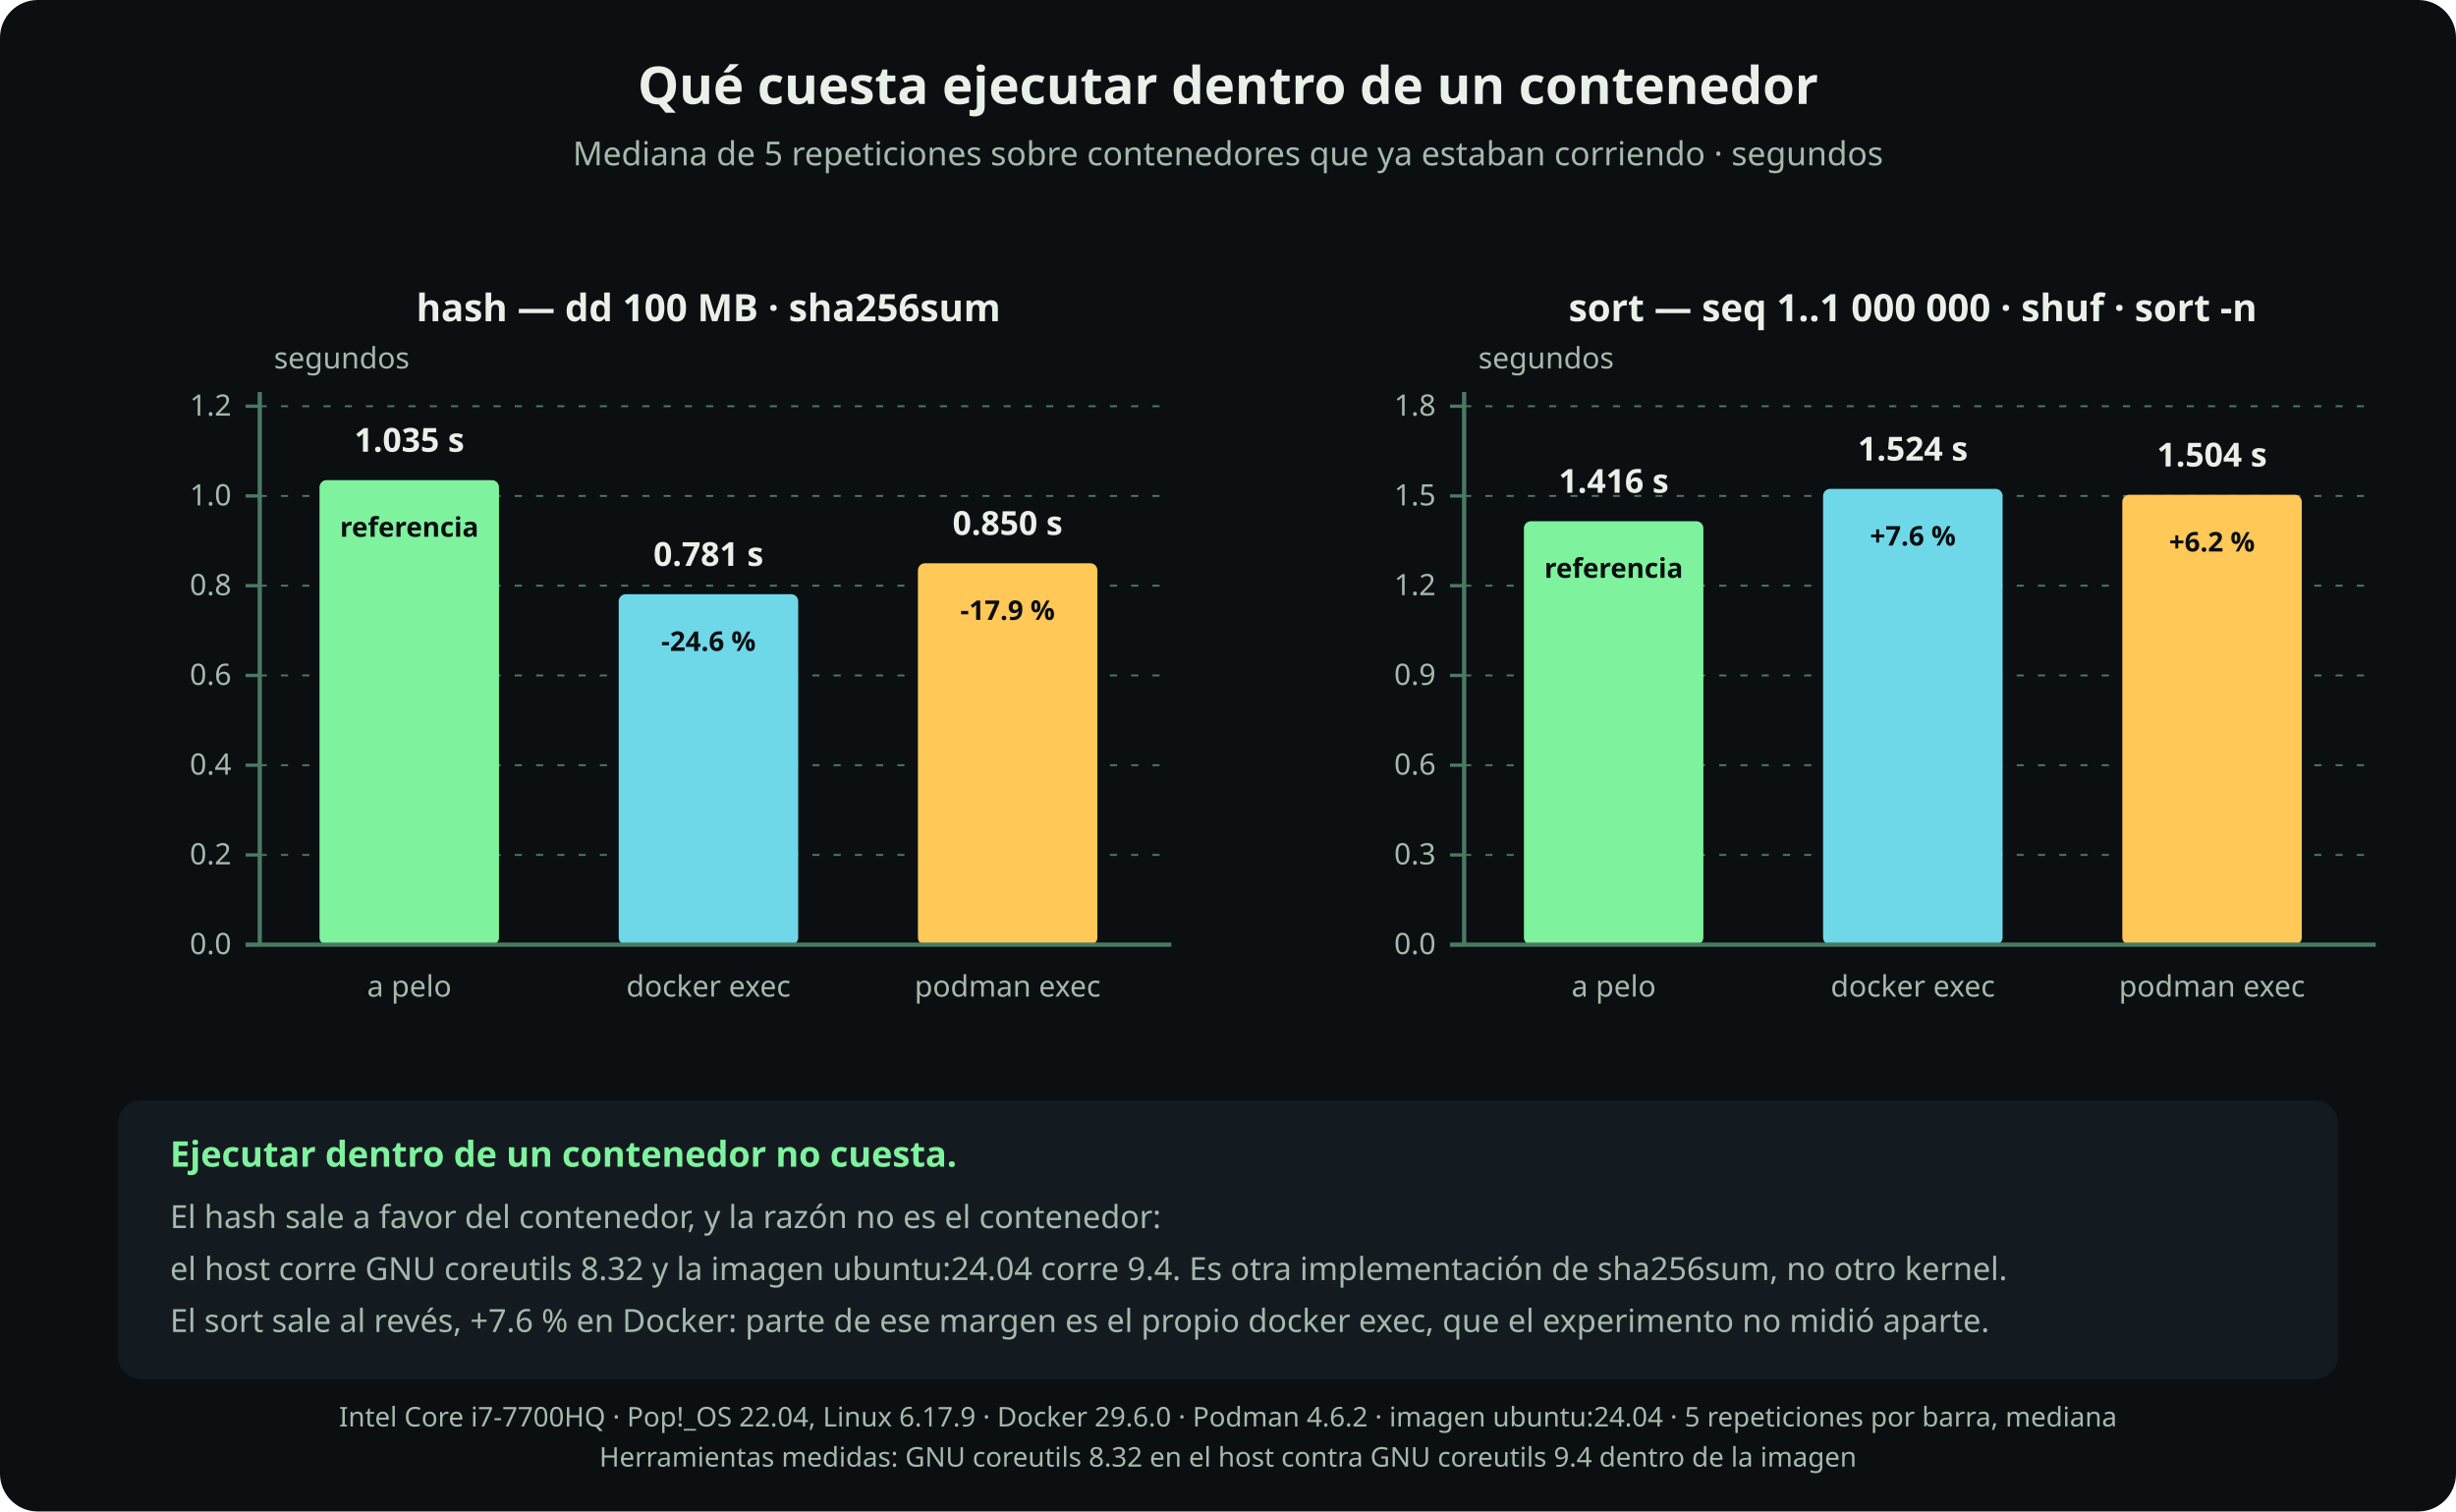
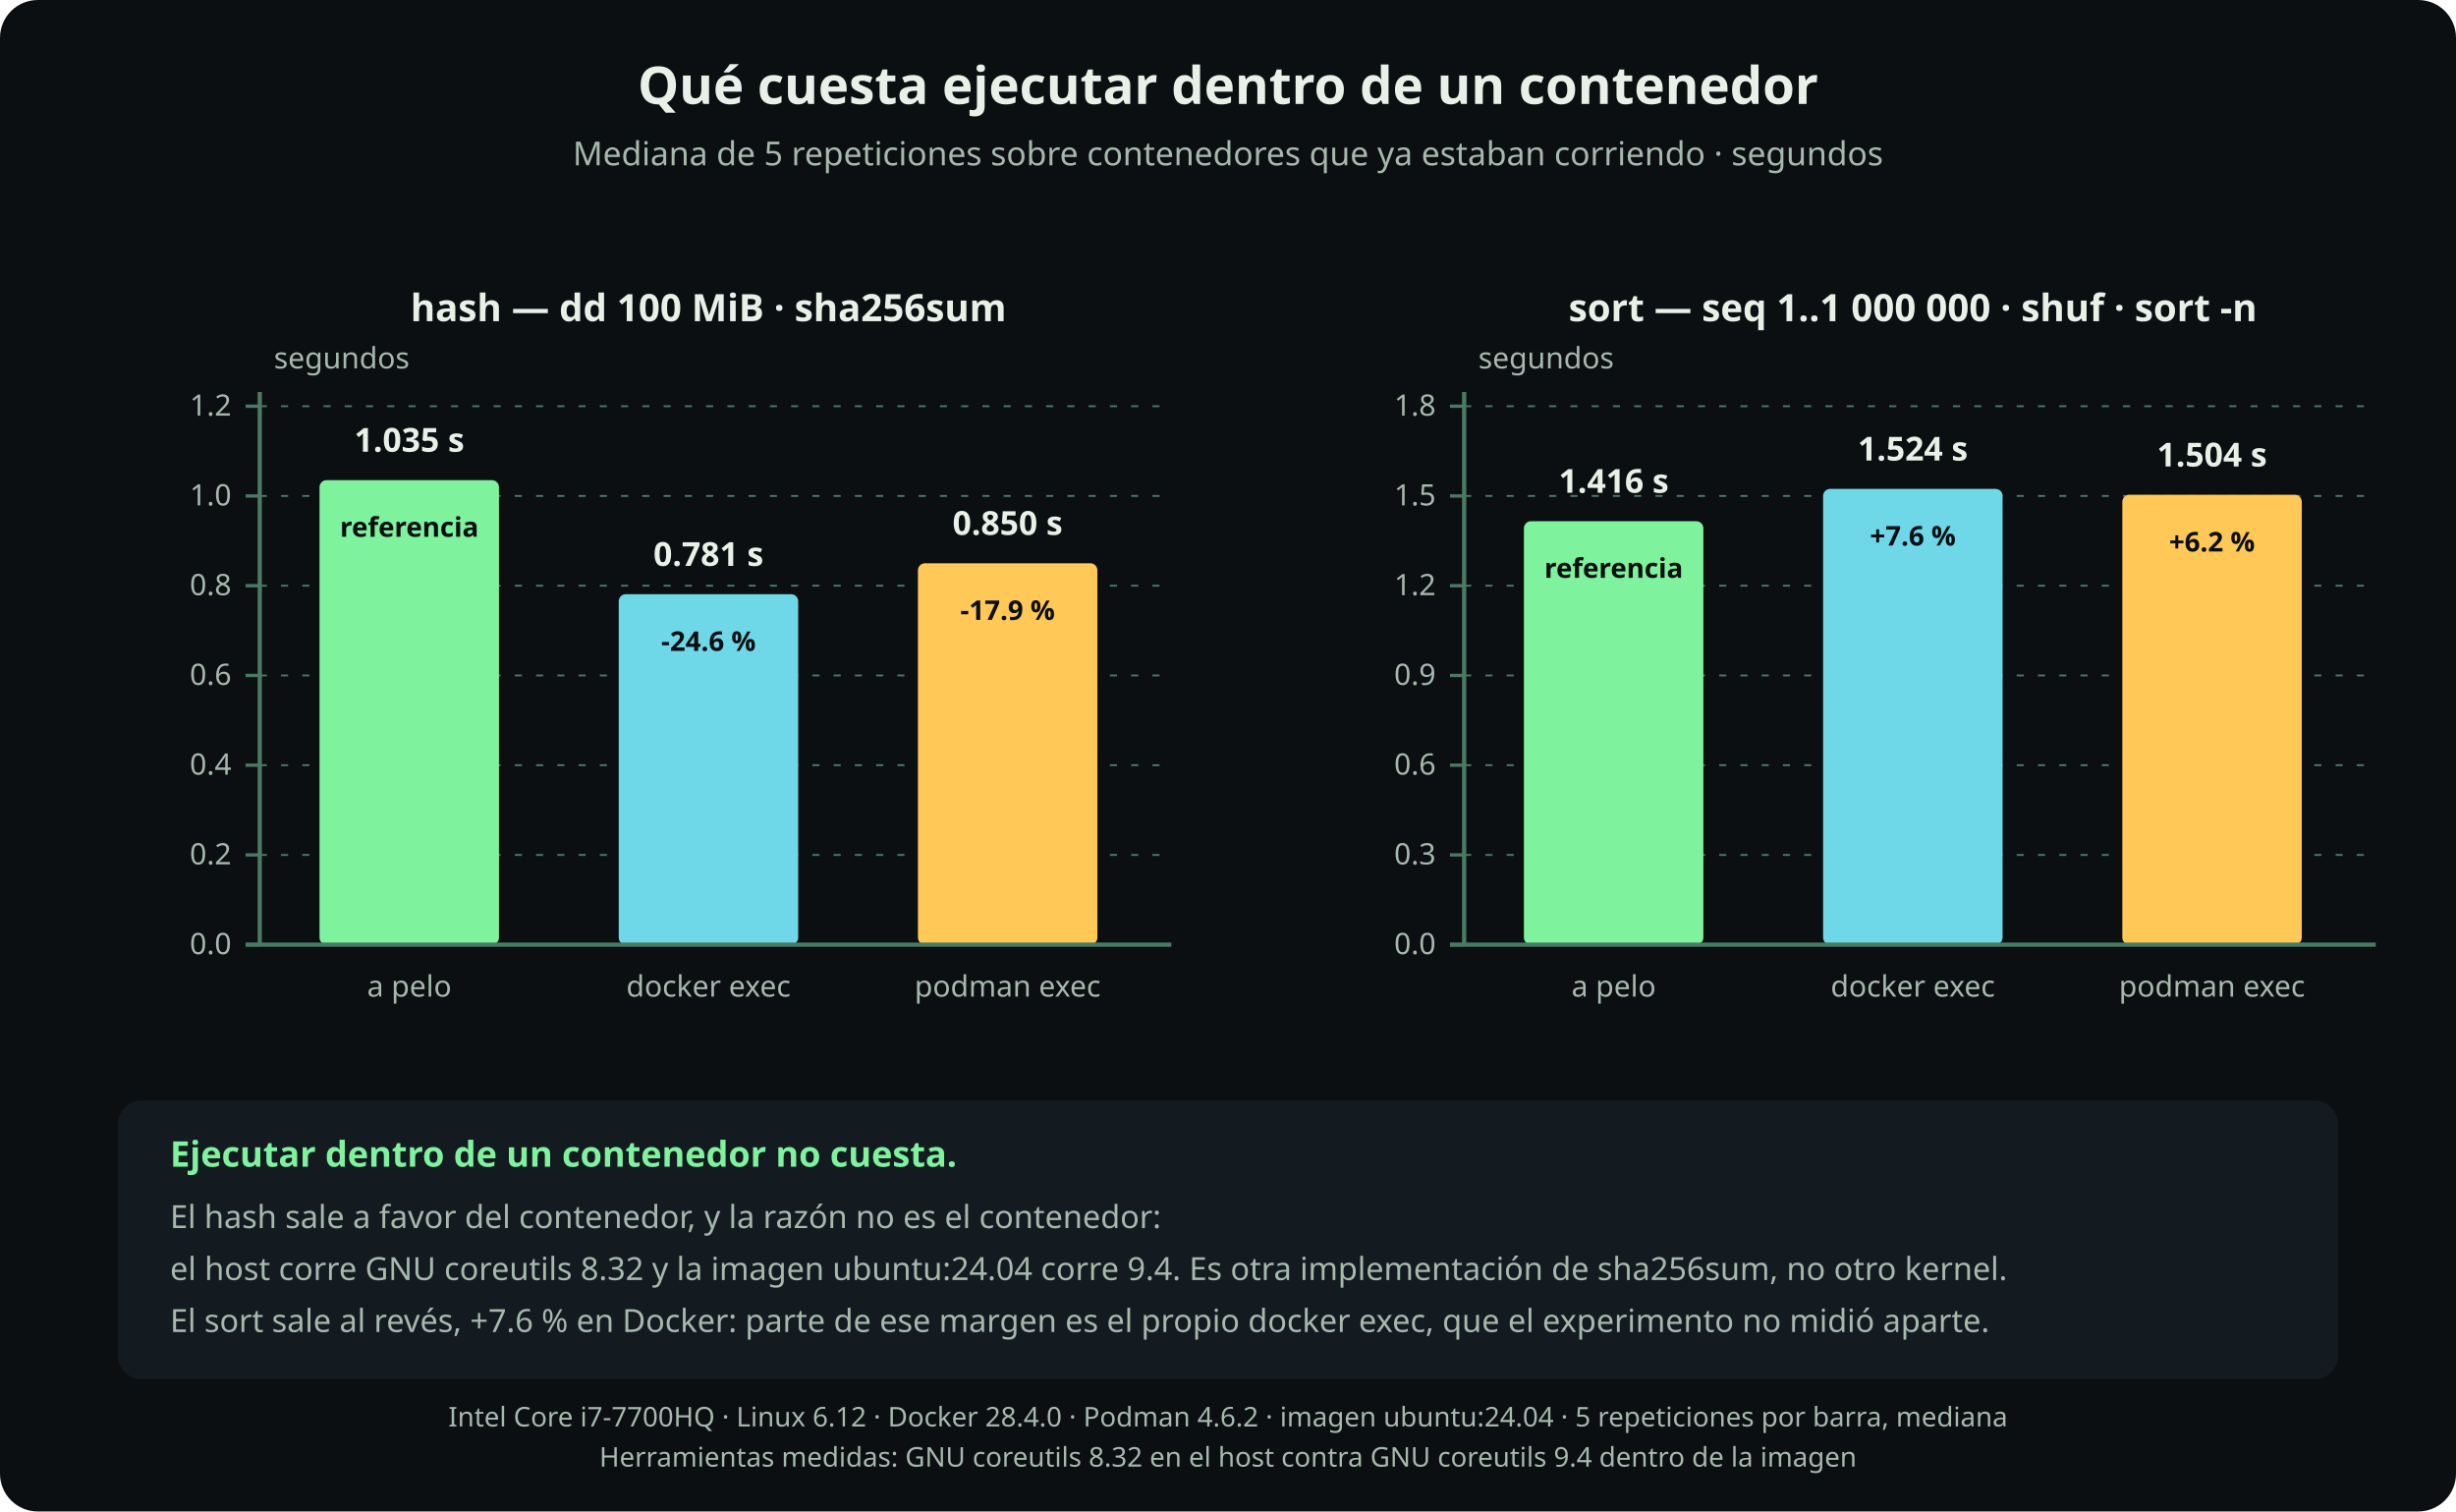
<svg xmlns="http://www.w3.org/2000/svg" width="1040" height="640" viewBox="0 0 1040 640" role="img" aria-label="Dos paneles con el costo de ejecutar el mismo trabajo dentro de un contenedor ya corriendo: el workload de hash tarda 1.035 segundos a pelo contra 0.781 en Docker y 0.850 en Podman, y el de sort tarda 1.416 segundos a pelo contra 1.524 en Docker y 1.504 en Podman; la ventaja del hash viene de una version distinta de coreutils, no del contenedor">
  <rect x="0" y="0" width="1040" height="640" rx="16" fill="#0b0f12" />
  <defs>
    <marker id="f4a7a63" viewBox="0 0 10 10" refX="9" refY="5" markerWidth="6" markerHeight="6" orient="auto-start-reverse">
      <path d="M 0 0 L 10 5 L 0 10 z" fill="#4a7a63" />
    </marker>
    <marker id="f7ef29d" viewBox="0 0 10 10" refX="9" refY="5" markerWidth="6" markerHeight="6" orient="auto-start-reverse">
      <path d="M 0 0 L 10 5 L 0 10 z" fill="#7ef29d" />
    </marker>
    <marker id="fffc857" viewBox="0 0 10 10" refX="9" refY="5" markerWidth="6" markerHeight="6" orient="auto-start-reverse">
      <path d="M 0 0 L 10 5 L 0 10 z" fill="#ffc857" />
    </marker>
    <marker id="f6fd8e8" viewBox="0 0 10 10" refX="9" refY="5" markerWidth="6" markerHeight="6" orient="auto-start-reverse">
      <path d="M 0 0 L 10 5 L 0 10 z" fill="#6fd8e8" />
    </marker>
    <marker id="fc9a7ff" viewBox="0 0 10 10" refX="9" refY="5" markerWidth="6" markerHeight="6" orient="auto-start-reverse">
      <path d="M 0 0 L 10 5 L 0 10 z" fill="#c9a7ff" />
    </marker>
    <marker id="fff8a7a" viewBox="0 0 10 10" refX="9" refY="5" markerWidth="6" markerHeight="6" orient="auto-start-reverse">
      <path d="M 0 0 L 10 5 L 0 10 z" fill="#ff8a7a" />
    </marker>
    <marker id="fa7b8ad" viewBox="0 0 10 10" refX="9" refY="5" markerWidth="6" markerHeight="6" orient="auto-start-reverse">
      <path d="M 0 0 L 10 5 L 0 10 z" fill="#a7b8ad" />
    </marker>
    <marker id="fe8f0e8" viewBox="0 0 10 10" refX="9" refY="5" markerWidth="6" markerHeight="6" orient="auto-start-reverse">
      <path d="M 0 0 L 10 5 L 0 10 z" fill="#e8f0e8" />
    </marker>
  </defs>
  <text x="520.0" y="44" fill="#e8f0e8" font-family="system-ui, sans-serif" font-size="22" font-weight="600" text-anchor="middle">Qué cuesta ejecutar dentro de un contenedor</text>
  <text x="520.0" y="70" fill="#a7b8ad" font-family="system-ui, sans-serif" font-size="14" font-weight="normal" text-anchor="middle">Mediana de 5 repeticiones sobre contenedores que ya estaban corriendo · segundos</text>
-   <text x="300.0" y="136" fill="#e8f0e8" font-family="system-ui, sans-serif" font-size="16" font-weight="600" text-anchor="middle">hash — dd 100 MB · sha256sum</text>
+   <text x="300.0" y="136" fill="#e8f0e8" font-family="system-ui, sans-serif" font-size="16" font-weight="600" text-anchor="middle">hash — dd 100 MiB · sha256sum</text>
  <line x1="110.0" y1="166.0" x2="110.0" y2="400.0" stroke="#4a7a63" stroke-width="1.8" />
  <line x1="104.0" y1="400.0" x2="110.0" y2="400.0" stroke="#4a7a63" stroke-width="1.4" />
  <text x="98" y="404.0" fill="#a7b8ad" font-family="system-ui, sans-serif" font-size="12.5" font-weight="normal" text-anchor="end">0.0</text>
  <line x1="104.0" y1="362.0" x2="110.0" y2="362.0" stroke="#4a7a63" stroke-width="1.4" />
  <text x="98" y="366.0" fill="#a7b8ad" font-family="system-ui, sans-serif" font-size="12.5" font-weight="normal" text-anchor="end">0.2</text>
  <line x1="110.0" y1="362.0" x2="496.0" y2="362.0" stroke="#4a7a63" stroke-width="0.8" stroke-dasharray="3 6" />
  <line x1="104.0" y1="324.0" x2="110.0" y2="324.0" stroke="#4a7a63" stroke-width="1.4" />
  <text x="98" y="328.0" fill="#a7b8ad" font-family="system-ui, sans-serif" font-size="12.5" font-weight="normal" text-anchor="end">0.4</text>
  <line x1="110.0" y1="324.0" x2="496.0" y2="324.0" stroke="#4a7a63" stroke-width="0.8" stroke-dasharray="3 6" />
  <line x1="104.0" y1="286.0" x2="110.0" y2="286.0" stroke="#4a7a63" stroke-width="1.4" />
  <text x="98" y="290.0" fill="#a7b8ad" font-family="system-ui, sans-serif" font-size="12.5" font-weight="normal" text-anchor="end">0.6</text>
  <line x1="110.0" y1="286.0" x2="496.0" y2="286.0" stroke="#4a7a63" stroke-width="0.8" stroke-dasharray="3 6" />
  <line x1="104.0" y1="248.0" x2="110.0" y2="248.0" stroke="#4a7a63" stroke-width="1.4" />
  <text x="98" y="252" fill="#a7b8ad" font-family="system-ui, sans-serif" font-size="12.5" font-weight="normal" text-anchor="end">0.8</text>
  <line x1="110.0" y1="248.0" x2="496.0" y2="248.0" stroke="#4a7a63" stroke-width="0.8" stroke-dasharray="3 6" />
  <line x1="104.0" y1="210.0" x2="110.0" y2="210.0" stroke="#4a7a63" stroke-width="1.4" />
  <text x="98" y="214.0" fill="#a7b8ad" font-family="system-ui, sans-serif" font-size="12.5" font-weight="normal" text-anchor="end">1.0</text>
  <line x1="110.0" y1="210.0" x2="496.0" y2="210.0" stroke="#4a7a63" stroke-width="0.8" stroke-dasharray="3 6" />
  <line x1="104.0" y1="172.0" x2="110.0" y2="172.0" stroke="#4a7a63" stroke-width="1.4" />
  <text x="98" y="176.0" fill="#a7b8ad" font-family="system-ui, sans-serif" font-size="12.5" font-weight="normal" text-anchor="end">1.2</text>
  <line x1="110.0" y1="172.0" x2="496.0" y2="172.0" stroke="#4a7a63" stroke-width="0.8" stroke-dasharray="3 6" />
  <rect x="135.3" y="203.3" width="76.0" height="196.7" rx="3" fill="#7ef29d" />
  <text x="173.333" y="191.274" fill="#e8f0e8" font-family="system-ui, sans-serif" font-size="14" font-weight="600" text-anchor="middle">1.035 s</text>
  <text x="173.333" y="227.274" fill="#0b0f12" font-family="system-ui, sans-serif" font-size="11.5" font-weight="600" text-anchor="middle">referencia</text>
  <text x="173.333" y="422" fill="#a7b8ad" font-family="system-ui, sans-serif" font-size="12.5" font-weight="normal" text-anchor="middle">a pelo</text>
  <rect x="262.0" y="251.6" width="76.0" height="148.4" rx="3" fill="#6fd8e8" />
  <text x="300.0" y="239.61" fill="#e8f0e8" font-family="system-ui, sans-serif" font-size="14" font-weight="600" text-anchor="middle">0.781 s</text>
  <text x="300.0" y="275.61" fill="#0b0f12" font-family="system-ui, sans-serif" font-size="11.5" font-weight="600" text-anchor="middle">-24.6 %</text>
  <text x="300.0" y="422" fill="#a7b8ad" font-family="system-ui, sans-serif" font-size="12.5" font-weight="normal" text-anchor="middle">docker exec</text>
  <rect x="388.7" y="238.5" width="76.0" height="161.5" rx="3" fill="#ffc857" />
  <text x="426.667" y="226.481" fill="#e8f0e8" font-family="system-ui, sans-serif" font-size="14" font-weight="600" text-anchor="middle">0.850 s</text>
  <text x="426.667" y="262.481" fill="#0b0f12" font-family="system-ui, sans-serif" font-size="11.5" font-weight="600" text-anchor="middle">-17.9 %</text>
  <text x="426.667" y="422" fill="#a7b8ad" font-family="system-ui, sans-serif" font-size="12.5" font-weight="normal" text-anchor="middle">podman exec</text>
  <line x1="104.0" y1="400.0" x2="496.0" y2="400.0" stroke="#4a7a63" stroke-width="1.8" />
  <text x="116" y="156" fill="#a7b8ad" font-family="system-ui, sans-serif" font-size="12.5" font-weight="normal" text-anchor="start">segundos</text>
  <text x="810.0" y="136" fill="#e8f0e8" font-family="system-ui, sans-serif" font-size="16" font-weight="600" text-anchor="middle">sort — seq 1..1 000 000 · shuf · sort -n</text>
  <line x1="620.0" y1="166.0" x2="620.0" y2="400.0" stroke="#4a7a63" stroke-width="1.8" />
  <line x1="614.0" y1="400.0" x2="620.0" y2="400.0" stroke="#4a7a63" stroke-width="1.4" />
  <text x="608" y="404.0" fill="#a7b8ad" font-family="system-ui, sans-serif" font-size="12.5" font-weight="normal" text-anchor="end">0.0</text>
  <line x1="614.0" y1="362.0" x2="620.0" y2="362.0" stroke="#4a7a63" stroke-width="1.4" />
  <text x="608" y="366.0" fill="#a7b8ad" font-family="system-ui, sans-serif" font-size="12.5" font-weight="normal" text-anchor="end">0.3</text>
  <line x1="620.0" y1="362.0" x2="1006.0" y2="362.0" stroke="#4a7a63" stroke-width="0.8" stroke-dasharray="3 6" />
  <line x1="614.0" y1="324.0" x2="620.0" y2="324.0" stroke="#4a7a63" stroke-width="1.4" />
  <text x="608" y="328.0" fill="#a7b8ad" font-family="system-ui, sans-serif" font-size="12.5" font-weight="normal" text-anchor="end">0.6</text>
  <line x1="620.0" y1="324.0" x2="1006.0" y2="324.0" stroke="#4a7a63" stroke-width="0.8" stroke-dasharray="3 6" />
  <line x1="614.0" y1="286.0" x2="620.0" y2="286.0" stroke="#4a7a63" stroke-width="1.4" />
  <text x="608" y="290.0" fill="#a7b8ad" font-family="system-ui, sans-serif" font-size="12.5" font-weight="normal" text-anchor="end">0.9</text>
  <line x1="620.0" y1="286.0" x2="1006.0" y2="286.0" stroke="#4a7a63" stroke-width="0.8" stroke-dasharray="3 6" />
  <line x1="614.0" y1="248.0" x2="620.0" y2="248.0" stroke="#4a7a63" stroke-width="1.4" />
  <text x="608" y="252.0" fill="#a7b8ad" font-family="system-ui, sans-serif" font-size="12.5" font-weight="normal" text-anchor="end">1.2</text>
  <line x1="620.0" y1="248.0" x2="1006.0" y2="248.0" stroke="#4a7a63" stroke-width="0.8" stroke-dasharray="3 6" />
  <line x1="614.0" y1="210.0" x2="620.0" y2="210.0" stroke="#4a7a63" stroke-width="1.4" />
  <text x="608" y="214" fill="#a7b8ad" font-family="system-ui, sans-serif" font-size="12.5" font-weight="normal" text-anchor="end">1.5</text>
  <line x1="620.0" y1="210.0" x2="1006.0" y2="210.0" stroke="#4a7a63" stroke-width="0.8" stroke-dasharray="3 6" />
  <line x1="614.0" y1="172.0" x2="620.0" y2="172.0" stroke="#4a7a63" stroke-width="1.4" />
  <text x="608" y="176.0" fill="#a7b8ad" font-family="system-ui, sans-serif" font-size="12.5" font-weight="normal" text-anchor="end">1.8</text>
  <line x1="620.0" y1="172.0" x2="1006.0" y2="172.0" stroke="#4a7a63" stroke-width="0.8" stroke-dasharray="3 6" />
  <rect x="645.3" y="220.7" width="76.0" height="179.3" rx="3" fill="#7ef29d" />
  <text x="683.333" y="208.653" fill="#e8f0e8" font-family="system-ui, sans-serif" font-size="14" font-weight="600" text-anchor="middle">1.416 s</text>
  <text x="683.333" y="244.653" fill="#0b0f12" font-family="system-ui, sans-serif" font-size="11.5" font-weight="600" text-anchor="middle">referencia</text>
  <text x="683.333" y="422" fill="#a7b8ad" font-family="system-ui, sans-serif" font-size="12.5" font-weight="normal" text-anchor="middle">a pelo</text>
  <rect x="772.0" y="207.0" width="76.0" height="193.0" rx="3" fill="#6fd8e8" />
  <text x="810.0" y="194.998" fill="#e8f0e8" font-family="system-ui, sans-serif" font-size="14" font-weight="600" text-anchor="middle">1.524 s</text>
  <text x="810.0" y="230.998" fill="#0b0f12" font-family="system-ui, sans-serif" font-size="11.5" font-weight="600" text-anchor="middle">+7.6 %</text>
  <text x="810.0" y="422" fill="#a7b8ad" font-family="system-ui, sans-serif" font-size="12.5" font-weight="normal" text-anchor="middle">docker exec</text>
  <rect x="898.7" y="209.5" width="76.0" height="190.5" rx="3" fill="#ffc857" />
  <text x="936.667" y="197.519" fill="#e8f0e8" font-family="system-ui, sans-serif" font-size="14" font-weight="600" text-anchor="middle">1.504 s</text>
  <text x="936.667" y="233.519" fill="#0b0f12" font-family="system-ui, sans-serif" font-size="11.5" font-weight="600" text-anchor="middle">+6.2 %</text>
  <text x="936.667" y="422" fill="#a7b8ad" font-family="system-ui, sans-serif" font-size="12.5" font-weight="normal" text-anchor="middle">podman exec</text>
  <line x1="614.0" y1="400.0" x2="1006.0" y2="400.0" stroke="#4a7a63" stroke-width="1.8" />
  <text x="626" y="156" fill="#a7b8ad" font-family="system-ui, sans-serif" font-size="12.5" font-weight="normal" text-anchor="start">segundos</text>
  <rect x="50.0" y="466.0" width="940.0" height="118.0" rx="10" fill="#141b20" />
  <text x="72" y="494" fill="#7ef29d" font-family="system-ui, sans-serif" font-size="15" font-weight="600" text-anchor="start">Ejecutar dentro de un contenedor no cuesta.</text>
  <text x="72" y="520" fill="#a7b8ad" font-family="system-ui, sans-serif" font-size="13.5" font-weight="normal" text-anchor="start">El hash sale a favor del contenedor, y la razón no es el contenedor:</text>
  <text x="72" y="542" fill="#a7b8ad" font-family="system-ui, sans-serif" font-size="13.5" font-weight="normal" text-anchor="start">el host corre GNU coreutils 8.32 y la imagen ubuntu:24.04 corre 9.4. Es otra implementación de sha256sum, no otro kernel.</text>
  <text x="72" y="564" fill="#a7b8ad" font-family="system-ui, sans-serif" font-size="13.5" font-weight="normal" text-anchor="start">El sort sale al revés, +7.6 % en Docker: parte de ese margen es el propio docker exec, que el experimento no midió aparte.</text>
-   <text x="520.0" y="604" fill="#a7b8ad" font-family="system-ui, sans-serif" font-size="11.5" font-weight="normal" text-anchor="middle">Intel Core i7-7700HQ · Pop!_OS 22.04, Linux 6.17.9 · Docker 29.6.0 · Podman 4.6.2 · imagen ubuntu:24.04 · 5 repeticiones por barra, mediana</text>
+   <text x="520.0" y="604" fill="#a7b8ad" font-family="system-ui, sans-serif" font-size="11.5" font-weight="normal" text-anchor="middle">Intel Core i7-7700HQ · Linux 6.12 · Docker 28.4.0 · Podman 4.6.2 · imagen ubuntu:24.04 · 5 repeticiones por barra, mediana</text>
  <text x="520.0" y="621" fill="#a7b8ad" font-family="system-ui, sans-serif" font-size="11.5" font-weight="normal" text-anchor="middle">Herramientas medidas: GNU coreutils 8.32 en el host contra GNU coreutils 9.4 dentro de la imagen</text>
</svg>
